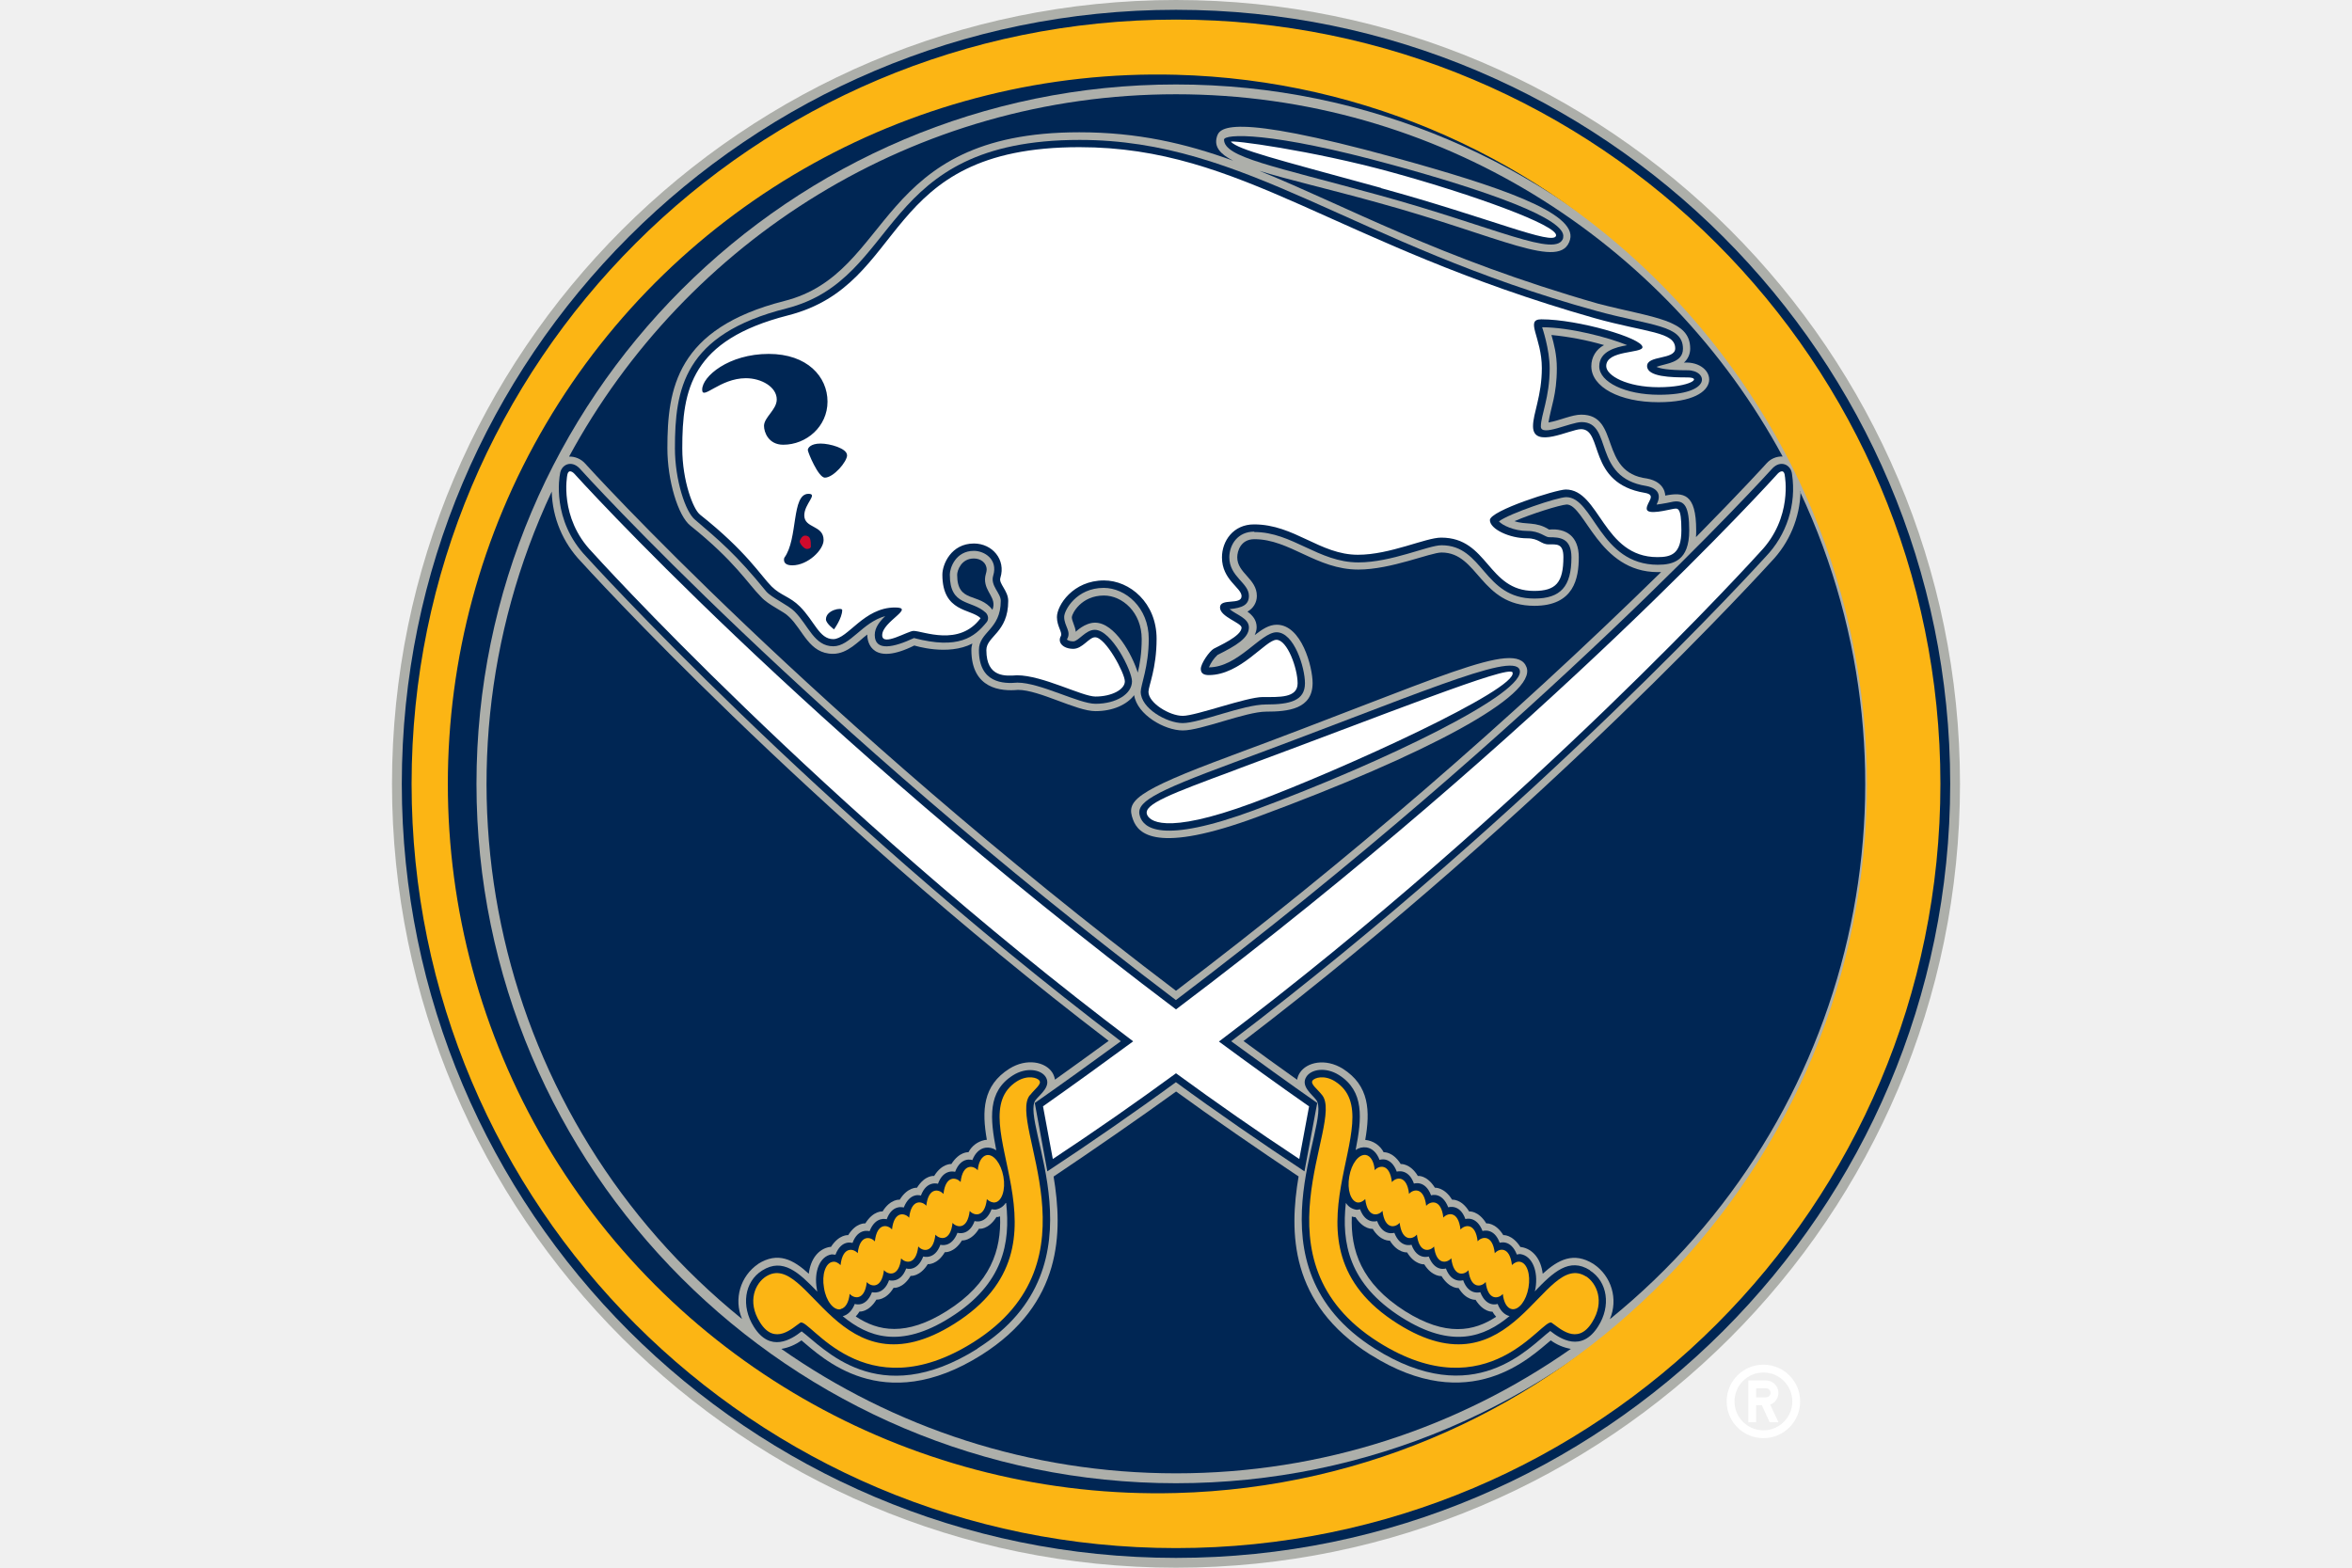
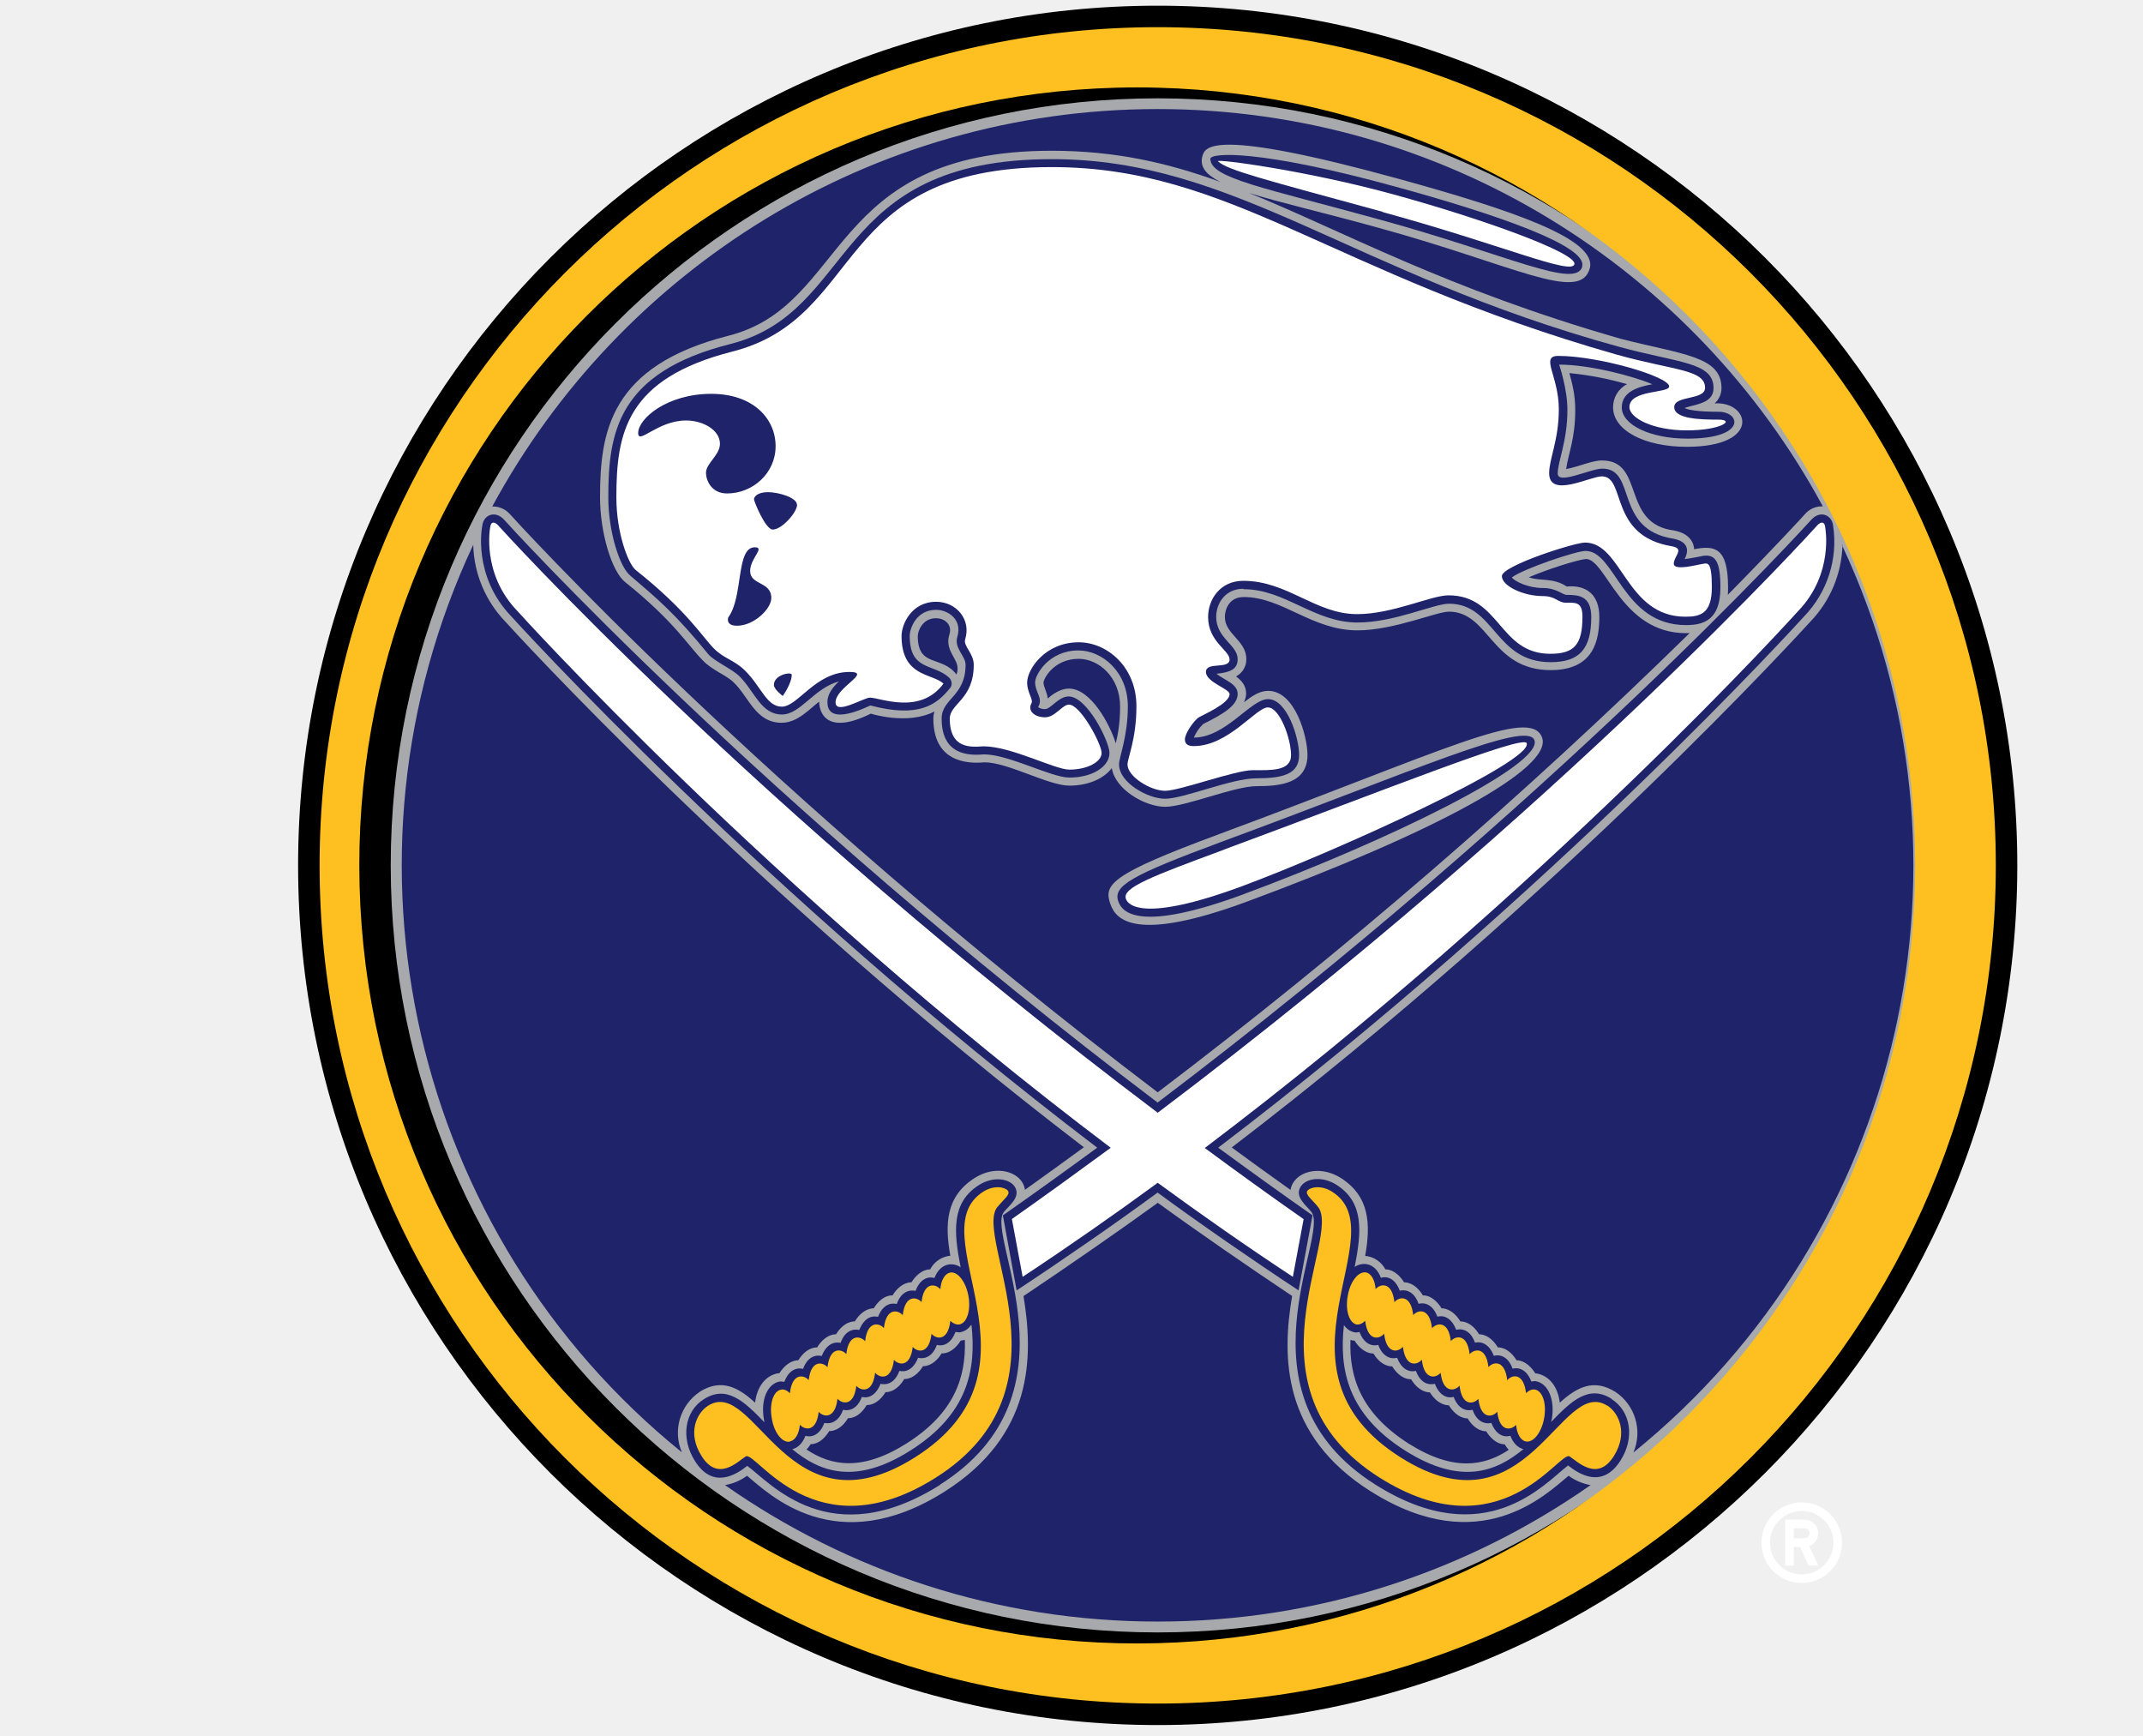
- <svg xmlns="http://www.w3.org/2000/svg" id="Layer_1" viewBox="0 0 24 16">
-   <style>.silver{fill:#adafaa}.bg{fill:#002654}.fg{fill:#fcb514}.st3{fill:#FFF}.st4{fill:#cf0a2c}</style>
-   <path class="silver" d="M20 8c0-4.41-3.59-8-8-8S4 3.59 4 8s3.59 8 8 8 8-3.59 8-8z" />
-   <path class="bg" d="M12 .1C7.644.1 4.1 3.644 4.1 8s3.544 7.9 7.9 7.9 7.9-3.544 7.9-7.9S16.356.1 12 .1z" />
-   <path class="silver" d="M12 .862C8.064.862 4.862 4.064 4.862 8S8.064 15.138 12 15.138 19.138 11.936 19.138 8 15.936.862 12 .862z" />
-   <g id="reg" class="st3">
-     <path d="M17.994 13.928a.374.374 0 1 0 0 .75.374.374 0 0 0 0-.75zm0 .67a.294.294 0 1 1 0-.59.294.294 0 0 1 0 .59z" />
-     <path d="M18.147 14.216a.127.127 0 0 0-.127-.127h-.18v.427h.08v-.174h.058l.08.174h.09l-.085-.18a.128.128 0 0 0 .084-.12zm-.127.046h-.1v-.093h.1c.026 0 .047.02.047.046 0 .025-.02.046-.047.046z" />
+ <svg xmlns="http://www.w3.org/2000/svg" version="1.1" id="Layer_1" x="0px" y="0px" width="435.031px" height="352.309px" viewBox="0 0 435.031 352.309" enable-background="new 0 0 435.031 352.309" xml:space="preserve">
+   <path d="M409.515,175.654c0-96.193-78.307-174.5-174.5-174.5s-174.5,78.307-174.5,174.5s78.307,174.5,174.5,174.5  S409.515,271.847,409.515,175.654z" />
+   <path d="M235.015,3.335C140,3.335,62.696,80.639,62.696,175.654c0,95.016,77.304,172.319,172.319,172.319  c95.016,0,172.319-77.304,172.319-172.319C407.334,80.639,330.031,3.335,235.015,3.335z" />
+   <path fill="#A7A9AC" d="M235.015,19.956c-85.854,0-155.698,69.843-155.698,155.698s69.843,155.697,155.698,155.697  s155.697-69.843,155.697-155.697S320.87,19.956,235.015,19.956z" />
+   <g id="reg">
+     <path fill="#FFFFFF" d="M365.759,304.959c-4.518,0-8.18,3.662-8.18,8.18s3.662,8.18,8.18,8.18s8.18-3.662,8.18-8.18   S370.277,304.959,365.759,304.959z M365.759,319.573c-3.554,0-6.435-2.882-6.435-6.435c0-3.554,2.881-6.435,6.435-6.435   c3.555,0,6.435,2.881,6.435,6.435C372.194,316.691,369.314,319.573,365.759,319.573z" />
+     <path fill="#FFFFFF" d="M369.096,311.24c0-1.529-1.239-2.77-2.77-2.77l0,0H362.4v9.313h1.746v-3.796h1.265l1.744,3.796h1.964   l-1.854-3.926C368.364,313.456,369.094,312.411,369.096,311.24z M366.327,312.244h-2.181v-2.028h2.181   c0.567,0,1.025,0.436,1.025,1.003c0,0.546-0.437,1.004-1.025,1.004V312.244z" />
  </g>
-   <path class="bg" d="M12 10.112a51.815 51.815 0 0 0 4.95-4.273h-.034c-.604 0-.743-.69-.93-.69-.076.006-.36.096-.532.17.113.04.22 0 .353.086.173-.016.303.068.303.282 0 .213-.047.496-.453.496-.555 0-.57-.544-.947-.544-.115 0-.514.174-.85.174-.426 0-.698-.31-1.06-.31-.14 0-.175.122-.175.185 0 .162.2.218.2.394a.18.18 0 0 1-.096.16c.05.037.094.084.094.16 0 .03-.01.056-.02.08.077-.06.146-.106.225-.106.253 0 .366.43.366.595 0 .267-.252.292-.474.292-.207 0-.662.192-.85.192-.187 0-.466-.16-.497-.36-.074.097-.217.163-.395.163-.196 0-.572-.217-.79-.217-.17.016-.476-.007-.476-.408 0-.024.004-.045.01-.065-.25.13-.592.02-.592.02-.422.21-.482-.023-.48-.112-.09.067-.2.197-.35.197-.244 0-.305-.243-.448-.377-.057-.06-.208-.117-.287-.205-.135-.135-.263-.36-.72-.726-.127-.1-.235-.463-.235-.79 0-.607.092-1.223 1.193-1.503 1.125-.284.912-1.722 3.01-1.722.592 0 1.08.112 1.57.29-.134-.068-.194-.142-.167-.24.025-.09.1-.263 1.822.21 1.04.287 1.858.56 1.783.835-.09.326-.708-.034-1.973-.38-.506-.14-.915-.233-1.198-.322.878.355 1.83.89 3.46 1.357.57.147.937.16.937.458a.19.19 0 0 1-.064.143c.326-.022.443.404-.26.404-.397 0-.685-.155-.685-.367a.24.24 0 0 1 .13-.216 2.97 2.97 0 0 0-.537-.103c.025.088.055.2.055.34 0 .272-.062.398-.085.553.12-.022.24-.08.334-.08.403 0 .174.59.672.652.19.036.185.174.185.174.187-.036.316-.022.316.354 0 .024 0 .047-.002.07.46-.467.712-.743.72-.753a.208.208 0 0 1 .164-.07C17.002 2.46 14.672.962 12 .962S6.998 2.46 5.807 4.66a.212.212 0 0 1 .163.07c.026.03 2.34 2.584 6.03 5.382zm.564-2.4c2.1-.777 2.905-1.194 3.013-.902.106.288-1.014.887-2.743 1.526-1.035.383-1.22.174-1.273.028-.067-.184-.008-.278 1.004-.652zM18.373 5.017a1.07 1.07 0 0 1-.3.716c-.028.03-2.292 2.53-5.384 4.892.16.118.357.26.547.395a.18.18 0 0 1 .027-.07c.07-.11.262-.153.44-.042.27.172.28.43.228.726a.237.237 0 0 1 .188.126s.092-.01.174.12c0 0 .097-.008.175.122 0 0 .09-.013.174.12 0 0 .096-.007.175.122 0 0 .095-.01.174.12 0 0 .094-.01.175.122 0 0 .094-.01.174.12 0 0 .09-.01.175.122.003 0 .007-.002.01 0 .12.02.2.126.217.272.158-.144.315-.227.518-.1a.46.46 0 0 1 .167.564 7.028 7.028 0 0 0 1.94-8.447zM15.06 13.266s-.098.01-.176-.12c0 0-.092.01-.175-.122 0 0-.096.008-.176-.12 0 0-.096.008-.175-.122 0 0-.095.01-.176-.12 0 0-.095.01-.175-.12 0 0-.092.01-.176-.12-.004-.002-.008 0-.012 0l-.025-.006c-.013.34.092.68.545.967.414.26.7.207.928.056a.282.282 0 0 1-.038-.052s-.09.01-.173-.122z" />
-   <path class="bg" d="M11.265 6.078c-.232 0-.325.183-.328.22 0 .042.035.093.04.15 0 0 .092-.093.197-.093.203 0 .38.33.436.51.02-.084.04-.196.04-.343 0-.275-.2-.444-.385-.444zM7.735 12.9c.203-.128.36-.045.518.1.017-.147.096-.254.216-.274.003 0 .007.002.01 0 .084-.13.176-.12.176-.12.08-.13.175-.12.175-.12.082-.132.176-.122.176-.122.08-.13.175-.12.175-.12.08-.13.176-.122.176-.122.083-.133.175-.12.175-.12.08-.13.176-.122.176-.122.083-.13.174-.12.174-.12a.24.24 0 0 1 .163-.124c.008-.002.017-.002.025-.003-.052-.296-.043-.554.23-.726.176-.11.368-.07.438.04a.195.195 0 0 1 .027.072c.19-.136.387-.278.548-.396-3.092-2.362-5.356-4.86-5.383-4.89a1.07 1.07 0 0 1-.3-.716 7.025 7.025 0 0 0 1.942 8.445.46.46 0 0 1 .166-.563zM9.99 12.54c-.08.13-.174.12-.174.12-.08.13-.175.12-.175.12-.078.132-.174.122-.174.122-.08.13-.175.12-.175.12-.08.134-.174.122-.174.122-.078.13-.175.12-.175.12-.08.132-.173.122-.173.122a.282.282 0 0 1-.038.05c.228.152.513.206.928-.055.453-.285.557-.625.545-.966l-.025.006c-.004 0-.008-.002-.012 0-.084.132-.175.12-.175.12z" />
-   <path class="bg" d="M13.985 13.827c-.83-.523-.83-1.254-.734-1.82-.39-.26-.903-.614-1.25-.867-.347.252-.86.607-1.25.868.094.565.093 1.296-.735 1.82-1.015.64-1.634.02-1.838-.148a.48.48 0 0 1-.205.087c1.142.8 2.53 1.27 4.028 1.27s2.886-.47 4.028-1.27a.493.493 0 0 1-.205-.087c-.204.167-.822.787-1.838.147zM9.937 5.7c-.13 0-.17.125-.17.166 0 .296.225.177.36.358.047-.124-.076-.176-.076-.312 0-.04.017-.07.017-.098 0-.072-.063-.114-.13-.114z" />
-   <path class="bg" d="M12.8 5.43c.386 0 .655.31 1.06.31.342 0 .712-.175.85-.175.43 0 .425.544.947.544.268 0 .378-.123.378-.42 0-.2-.12-.206-.228-.206-.04 0-.095-.064-.22-.064-.14 0-.26-.06-.292-.098.105-.08.598-.247.687-.247.28 0 .342.69.935.69.158 0 .32-.042.32-.35 0-.24-.045-.312-.163-.294-.09.02-.17.03-.17.03.045-.088.028-.164-.105-.19-.556-.087-.337-.652-.66-.652-.113 0-.416.154-.416.045 0-.115.09-.296.09-.593 0-.197-.077-.42-.077-.42.283 0 .686.106.868.183-.116.02-.285.062-.285.216 0 .162.268.29.61.29.556 0 .496-.25.292-.25-.21 0-.288-.02-.318-.035.097-.036.27-.04.27-.185 0-.244-.323-.232-.88-.385-2.49-.684-3.57-1.746-5.276-1.746-2.074 0-1.807 1.418-2.993 1.72-1.05.264-1.137.826-1.137 1.427 0 .324.108.653.206.73.245.21.414.348.727.733.057.064.22.135.288.203.142.142.2.355.395.355.173 0 .296-.244.53-.308-.056.054-.107.117-.107.192 0 .172.196.128.4.032.456.12.618-.01.74-.16.025-.028.02-.07-.006-.098-.148-.137-.368-.06-.368-.39 0-.065.058-.242.246-.242.107 0 .247.087.197.252-.032.104.077.178.077.258 0 .296-.223.315-.223.502 0 .338.248.346.393.333.232 0 .627.216.796.216.212 0 .373-.1.373-.23 0-.103-.207-.525-.38-.525-.094 0-.166.118-.22.118-.04 0-.06-.014-.064-.02.05-.082-.028-.133-.028-.23 0-.068.126-.296.403-.296.222 0 .46.2.46.52 0 .283-.082.473-.082.54 0 .17.267.32.428.32.176 0 .616-.19.85-.19.25 0 .398-.04.398-.217 0-.158-.11-.52-.29-.52-.16 0-.393.358-.69.358a.37.37 0 0 1 .088-.127c.19-.094.32-.173.32-.28 0-.095-.127-.128-.197-.187.13-.013.197-.043.197-.136 0-.134-.2-.192-.2-.395.002-.13.088-.26.253-.26zM16.224 12.964c-.212-.134-.375.02-.563.216l.007-.028c.03-.18-.033-.332-.15-.352-.013-.003-.027.002-.04.004-.062-.16-.175-.12-.175-.12-.058-.16-.175-.12-.175-.12-.062-.16-.175-.122-.175-.122-.057-.16-.175-.12-.175-.12-.064-.163-.175-.122-.175-.122-.06-.16-.175-.12-.175-.12-.057-.16-.175-.122-.175-.122-.062-.164-.176-.12-.176-.12-.026-.07-.072-.117-.132-.127a.155.155 0 0 0-.112.026c.064-.324.09-.6-.17-.765-.135-.085-.284-.06-.333.018-.06.095.056.177.1.235.176.222-.746 1.69.595 2.537 1.023.645 1.58-.015 1.794-.178.103.082.32.22.488-.046.133-.207.098-.457-.084-.572zm-.823.47c-.254.21-.583.337-1.098.012-.543-.343-.614-.764-.57-1.168.026.037.06.06.103.068.014.003.028-.002.042-.004.06.16.174.12.174.12.06.16.176.12.176.12.062.16.175.122.175.122.058.16.176.12.176.12.064.163.175.122.175.122.06.16.176.12.176.12.057.16.175.122.175.122.063.163.177.12.177.12.025.066.068.112.124.125zM9.974 13.763c1.34-.846.42-2.315.594-2.537.046-.058.162-.14.102-.235-.048-.076-.198-.102-.334-.016-.26.164-.234.44-.17.765a.158.158 0 0 0-.112-.026c-.06.01-.105.057-.132.126 0 0-.114-.043-.176.12 0 0-.118-.037-.175.122 0 0-.115-.038-.174.12 0 0-.11-.04-.175.122 0 0-.117-.038-.174.12 0 0-.113-.037-.175.122 0 0-.116-.038-.174.12 0 0-.113-.04-.174.12-.014 0-.028-.005-.042-.003-.115.02-.18.17-.148.352 0 .01.004.02.005.028-.188-.195-.35-.35-.563-.216-.182.114-.217.365-.085.574.167.268.384.13.488.047.218.16.773.82 1.796.176zm.293-1.485c.044.404-.026.826-.57 1.168-.513.325-.843.198-1.098-.013.055-.013.098-.06.123-.125 0 0 .114.043.176-.12 0 0 .117.036.174-.122 0 0 .116.038.175-.12 0 0 .11.04.174-.122 0 0 .118.038.175-.12 0 0 .112.037.174-.122 0 0 .118.038.175-.12 0 0 .112.04.173-.12.014 0 .028.005.042.003a.152.152 0 0 0 .102-.067z" />
-   <path class="bg" d="M11.437 10.627c-.273.2-.592.43-.878.63l.128.698c.415-.273.917-.62 1.312-.91.395.29.897.637 1.312.91l.13-.698c-.286-.2-.605-.43-.878-.63 3.127-2.377 5.426-4.914 5.453-4.944a1 1 0 0 0 .27-.843c-.01-.098-.116-.148-.2-.06-.027.03-2.365 2.61-6.087 5.427C8.277 7.39 5.94 4.81 5.914 4.78c-.085-.088-.19-.038-.2.06-.004.016-.09.468.27.843.027.03 2.326 2.567 5.453 4.944z" />
-   <path class="bg" d="M12.808 8.265c1.322-.49 2.782-1.2 2.698-1.43-.07-.187-1.107.28-2.915.947-.843.312-1.01.41-.957.555.037.103.198.29 1.175-.072zM15.95 2.426c.053-.19-.8-.485-1.73-.74-1.27-.35-1.732-.32-1.73-.26.004.18.49.265 1.582.566 1.19.327 1.82.65 1.88.434z" />
+   <path fill="#1F246A" d="M235.015,221.722c37.917-28.764,73.979-59.895,107.972-93.205h-0.741c-13.175,0-16.207-15.051-20.286-15.051  c-1.657,0.131-7.853,2.094-11.604,3.708c2.466,0.872,4.8,0,7.7,1.876c3.773-0.35,6.609,1.483,6.609,6.151  c0,4.646-1.025,10.819-9.88,10.819c-12.107,0-12.435-11.866-20.657-11.866c-2.508,0-11.212,3.795-18.541,3.795  c-9.291,0-15.226-6.762-23.121-6.762c-3.054,0-3.817,2.661-3.817,4.035c0,3.534,4.362,4.755,4.362,8.594  c0.007,1.463-0.8,2.808-2.093,3.49c1.09,0.807,2.049,1.832,2.049,3.49c0,0.654-0.218,1.222-0.436,1.745  c1.68-1.309,3.185-2.312,4.907-2.312c5.519,0,7.983,9.379,7.983,12.979c0,5.824-5.496,6.369-10.338,6.369  c-4.516,0-14.441,4.188-18.541,4.188c-4.08,0-10.165-3.49-10.842-7.853c-1.613,2.116-4.732,3.556-8.615,3.556  c-4.275,0-12.477-4.733-17.232-4.733c-3.708,0.349-10.383-0.153-10.383-8.9c0-0.524,0.087-0.981,0.218-1.417  c-5.453,2.835-12.913,0.436-12.913,0.436c-9.205,4.581-10.514-0.502-10.47-2.443c-1.963,1.461-4.362,4.297-7.634,4.297  c-5.322,0-6.653-5.301-9.772-8.224c-1.243-1.308-4.537-2.551-6.261-4.471c-2.944-2.945-5.736-7.853-15.705-15.836  c-2.77-2.181-5.125-10.099-5.125-17.231c0-13.24,2.006-26.677,26.022-32.785c24.539-6.195,19.893-37.561,65.655-37.561  c12.914,0,23.558,2.443,34.246,6.326c-2.924-1.483-4.231-3.097-3.643-5.235c0.545-1.963,2.182-5.737,39.742,4.581  c22.685,6.26,40.528,12.214,38.892,18.213c-1.964,7.111-15.443-0.742-43.036-8.289c-11.037-3.054-19.959-5.082-26.132-7.023  c19.152,7.744,39.917,19.413,75.473,29.6c12.433,3.207,20.438,3.49,20.438,9.99c0.004,1.192-0.505,2.328-1.396,3.119  c7.11-0.479,9.662,8.812-5.672,8.812c-8.659,0-14.941-3.381-14.941-8.005c-0.022-1.98,1.075-3.804,2.835-4.712  c-3.826-1.107-7.748-1.859-11.713-2.246c0.546,1.919,1.2,4.362,1.2,7.416c0,5.933-1.353,8.681-1.854,12.062  c2.618-0.48,5.235-1.745,7.285-1.745c8.791,0,3.797,12.869,14.658,14.222c4.146,0.785,4.035,3.795,4.035,3.795  c4.079-0.786,6.894-0.48,6.894,7.722c0,0.524,0,1.025-0.045,1.527c10.034-10.187,15.531-16.207,15.706-16.425  c0.903-1.02,2.216-1.581,3.576-1.527c-25.913-47.965-76.735-80.641-135.019-80.641S125.909,54.813,99.93,102.801  c1.351-0.035,2.65,0.522,3.555,1.527C104.053,104.982,154.527,160.69,235.015,221.722L235.015,221.722z M247.317,169.372  c45.807-16.948,63.366-26.044,65.722-19.675c2.312,6.282-22.118,19.347-59.832,33.286c-22.576,8.354-26.611,3.795-27.767,0.611  c-1.462-4.015-0.175-6.064,21.899-14.222H247.317z M374.027,110.588c-0.15,5.841-2.484,11.414-6.544,15.617  c-0.61,0.655-49.995,55.186-117.439,106.707c3.49,2.573,7.788,5.671,11.932,8.616c0.087-0.545,0.288-1.065,0.589-1.527  c1.527-2.399,5.716-3.337,9.598-0.915c5.89,3.751,6.108,9.379,4.973,15.835c1.745,0.162,3.288,1.196,4.102,2.748  c0,0,2.007-0.218,3.795,2.618c0,0,2.116-0.174,3.816,2.66c0,0,1.964-0.283,3.796,2.619c0,0,2.095-0.153,3.818,2.66  c0,0,2.071-0.218,3.795,2.617c0,0,2.051-0.218,3.817,2.661c0,0,2.05-0.218,3.795,2.618c0,0,1.963-0.218,3.817,2.661  c0.065,0,0.152-0.044,0.219,0c2.617,0.437,4.361,2.748,4.732,5.933c3.447-3.141,6.871-4.951,11.299-2.181  c4.02,2.687,5.552,7.858,3.644,12.302c54.803-44.374,72.266-120.411,42.315-184.25H374.027z M301.762,290.518  c0,0-2.139,0.219-3.84-2.617c0,0-2.007,0.218-3.817-2.661c0,0-2.094,0.176-3.838-2.618c0,0-2.095,0.175-3.817-2.659  c0,0-2.073,0.217-3.84-2.619c0,0-2.072,0.219-3.816-2.617c0,0-2.008,0.219-3.84-2.617c-0.087-0.043-0.175,0-0.261,0l-0.546-0.131  c-0.284,7.416,2.007,14.833,11.888,21.093c9.029,5.671,15.269,4.515,20.241,1.221c-0.318-0.345-0.596-0.726-0.828-1.134  c0,0-1.963,0.218-3.774-2.661L301.762,290.518z" />
+   <path fill="#1F246A" d="M218.982,133.73c-5.061,0-7.088,3.992-7.153,4.799c0,0.916,0.764,2.029,0.872,3.271  c0,0,2.008-2.028,4.297-2.028c4.428,0,8.289,7.198,9.512,11.124c0.436-1.832,0.871-4.275,0.871-7.482  C227.38,137.417,223.019,133.73,218.982,133.73L218.982,133.73z M141.985,282.536c4.427-2.793,7.852-0.982,11.298,2.181  c0.371-3.206,2.094-5.54,4.711-5.977c0.066,0,0.153,0.044,0.218,0c1.832-2.835,3.839-2.617,3.839-2.617  c1.745-2.836,3.817-2.618,3.817-2.618c1.789-2.879,3.839-2.661,3.839-2.661c1.745-2.835,3.817-2.617,3.817-2.617  c1.745-2.836,3.839-2.66,3.839-2.66c1.811-2.902,3.817-2.619,3.817-2.619c1.745-2.834,3.839-2.66,3.839-2.66  c1.811-2.836,3.795-2.618,3.795-2.618c0.721-1.387,2.026-2.379,3.555-2.704c0.175-0.044,0.371-0.044,0.545-0.065  c-1.134-6.456-0.938-12.085,5.017-15.835c3.839-2.4,8.027-1.527,9.554,0.871c0.299,0.48,0.499,1.014,0.588,1.57  c4.145-2.966,8.442-6.063,11.954-8.637c-67.444-51.522-116.828-106.009-117.417-106.664c-4.06-4.203-6.395-9.776-6.544-15.617  c-29.942,63.835-12.458,139.863,42.36,184.206c-1.901-4.432-0.38-9.589,3.621-12.28L141.985,282.536z M191.172,274.682  c-1.745,2.837-3.795,2.618-3.795,2.618c-1.745,2.835-3.817,2.616-3.817,2.616c-1.702,2.88-3.796,2.662-3.796,2.662  c-1.745,2.837-3.817,2.617-3.817,2.617c-1.745,2.923-3.795,2.661-3.795,2.661c-1.701,2.836-3.817,2.618-3.817,2.618  c-1.745,2.879-3.774,2.661-3.774,2.661c-0.234,0.393-0.513,0.759-0.829,1.091c4.974,3.315,11.19,4.492,20.242-1.2  c9.881-6.216,12.149-13.633,11.888-21.071l-0.545,0.132c-0.087,0-0.174-0.044-0.262,0c-1.833,2.879-3.817,2.617-3.817,2.617  L191.172,274.682z" />
+   <path fill="#1F246A" d="M278.313,302.756c-18.104-11.408-18.104-27.353-16.011-39.698c-8.507-5.671-19.696-13.394-27.266-18.912  c-7.568,5.496-18.758,13.241-27.266,18.934c2.05,12.324,2.029,28.269-16.031,39.698c-22.141,13.959-35.642,0.437-40.092-3.229  c-1.321,0.976-2.853,1.625-4.472,1.897c24.91,17.451,55.186,27.702,87.86,27.702c32.676,0,62.951-10.251,87.86-27.702  c-1.614-0.282-3.145-0.932-4.471-1.897c-4.45,3.644-17.931,17.166-40.092,3.207H278.313z M190.016,125.486  c-2.836,0-3.708,2.727-3.708,3.621c0,6.457,4.908,3.861,7.852,7.809c1.025-2.705-1.658-3.839-1.658-6.806  c0-0.873,0.371-1.526,0.371-2.138c0-1.57-1.375-2.486-2.836-2.486H190.016z" />
+   <path fill="#1F246A" d="M252.465,119.596c8.42,0,14.286,6.762,23.121,6.762c7.46,0,15.53-3.817,18.541-3.817  c9.379,0,9.27,11.866,20.657,11.866c5.845,0,8.244-2.682,8.244-9.161c0-4.362-2.617-4.493-4.974-4.493  c-0.873,0-2.072-1.396-4.799-1.396c-3.054,0-5.671-1.31-6.368-2.138c2.29-1.745,13.043-5.388,14.984-5.388  c6.107,0,7.46,15.051,20.395,15.051c3.446,0,6.98-0.916,6.98-7.634c0-5.235-0.981-6.806-3.556-6.413  c-1.963,0.436-3.709,0.654-3.709,0.654c0.982-1.919,0.611-3.577-2.289-4.144c-12.129-1.898-7.352-14.222-14.396-14.222  c-2.465,0-9.074,3.359-9.074,0.982c0-2.509,1.963-6.457,1.963-12.935c0-4.297-1.68-9.162-1.68-9.162  c6.173,0,14.964,2.312,18.934,3.992c-2.53,0.436-6.216,1.353-6.216,4.711c0,3.534,5.845,6.325,13.305,6.325  c12.128,0,10.819-5.453,6.37-5.453c-4.581,0-6.282-0.436-6.938-0.763c2.116-0.785,5.89-0.872,5.89-4.035  c0-5.323-7.046-5.061-19.195-8.398c-54.312-14.92-77.87-38.084-115.082-38.084c-45.239,0-39.415,30.93-65.285,37.518  c-22.903,5.758-24.801,18.017-24.801,31.126c0,7.067,2.356,14.244,4.494,15.923c5.344,4.581,9.03,7.59,15.857,15.988  c1.244,1.396,4.799,2.945,6.282,4.428c3.098,3.097,4.363,7.744,8.616,7.744c3.774,0,6.457-5.323,11.561-6.719  c-1.222,1.179-2.333,2.553-2.333,4.188c0,3.751,4.275,2.792,8.725,0.698c9.946,2.618,13.48-0.218,16.142-3.49  c0.545-0.61,0.436-1.527-0.131-2.137c-3.229-2.988-8.027-1.309-8.027-8.507c0-1.418,1.265-5.279,5.366-5.279  c2.334,0,5.388,1.897,4.297,5.497c-0.698,2.269,1.68,3.882,1.68,5.627c0,6.457-4.864,6.871-4.864,10.95  c0,7.373,5.409,7.547,8.572,7.264c5.061,0,13.676,4.711,17.363,4.711c4.623,0,8.137-2.181,8.137-5.017  c0-2.247-4.516-11.451-8.29-11.451c-2.05,0-3.62,2.573-4.798,2.573c-0.873,0-1.309-0.305-1.396-0.436  c1.091-1.789-0.611-2.901-0.611-5.018c0-1.482,2.75-6.456,8.791-6.456c4.842,0,10.034,4.363,10.034,11.342  c0,6.173-1.79,10.317-1.79,11.779c0,3.708,5.824,6.98,9.338,6.98c3.838,0,13.436-4.145,18.539-4.145  c5.453,0,8.682-0.872,8.682-4.733c0-3.447-2.398-11.343-6.325-11.343c-3.49,0-8.573,7.81-15.05,7.81  c0.438-1.049,1.091-1.992,1.919-2.771c4.144-2.051,6.979-3.774,6.979-6.108c0-2.072-2.77-2.792-4.297-4.078  c2.836-0.284,4.297-0.938,4.297-2.967c0-2.923-4.362-4.188-4.362-8.615c0.043-2.836,1.919-5.672,5.519-5.672L252.465,119.596z   M327.151,283.931c-4.624-2.923-8.18,0.437-12.28,4.711l0.152-0.61c0.654-3.926-0.72-7.241-3.271-7.678  c-0.283-0.065-0.589,0.044-0.872,0.087c-1.353-3.49-3.817-2.617-3.817-2.617c-1.265-3.49-3.818-2.618-3.818-2.618  c-1.352-3.49-3.816-2.66-3.816-2.66c-1.243-3.489-3.817-2.618-3.817-2.618c-1.396-3.555-3.816-2.661-3.816-2.661  c-1.31-3.49-3.817-2.617-3.817-2.617c-1.243-3.489-3.818-2.661-3.818-2.661c-1.352-3.577-3.838-2.617-3.838-2.617  c-0.567-1.527-1.57-2.552-2.879-2.771c-0.857-0.131-1.732,0.072-2.443,0.567c1.396-7.067,1.963-13.088-3.708-16.687  c-2.945-1.854-6.195-1.31-7.265,0.393c-1.309,2.072,1.223,3.86,2.182,5.125c3.84,4.843-16.271,36.863,12.979,55.339  c22.313,14.07,34.463-0.326,39.132-3.883c2.246,1.789,6.979,4.799,10.644-1.003c2.9-4.516,2.137-9.969-1.832-12.478L327.151,283.931  z M309.2,294.184c-5.541,4.579-12.717,7.35-23.95,0.261c-11.845-7.481-13.394-16.665-12.433-25.478  c0.566,0.807,1.308,1.31,2.246,1.484c0.305,0.064,0.61-0.044,0.915-0.089c1.31,3.49,3.797,2.619,3.797,2.619  c1.309,3.49,3.839,2.617,3.839,2.617c1.352,3.489,3.816,2.66,3.816,2.66c1.266,3.49,3.839,2.618,3.839,2.618  c1.396,3.556,3.817,2.661,3.817,2.661c1.309,3.49,3.839,2.617,3.839,2.617c1.244,3.49,3.817,2.661,3.817,2.661  c1.374,3.556,3.862,2.617,3.862,2.617c0.544,1.44,1.481,2.444,2.703,2.727L309.2,294.184z M190.823,301.359  c29.228-18.453,9.161-50.495,12.957-55.338c1.003-1.266,3.534-3.054,2.225-5.126c-1.047-1.658-4.318-2.225-7.285-0.35  c-5.671,3.578-5.104,9.598-3.708,16.688c-0.715-0.49-1.586-0.692-2.443-0.567c-1.309,0.218-2.291,1.243-2.879,2.748  c0,0-2.487-0.938-3.839,2.618c0,0-2.574-0.808-3.817,2.661c0,0-2.508-0.829-3.795,2.617c0,0-2.399-0.873-3.817,2.661  c0,0-2.552-0.829-3.795,2.618c0,0-2.465-0.807-3.817,2.66c0,0-2.53-0.829-3.795,2.618c0,0-2.465-0.873-3.795,2.616  c-0.306,0-0.611-0.108-0.917-0.064c-2.508,0.437-3.926,3.708-3.228,7.677c0,0.219,0.087,0.438,0.108,0.611  c-4.101-4.253-7.634-7.634-12.28-4.712c-3.97,2.487-4.733,7.963-1.854,12.521c3.642,5.847,8.376,2.836,10.645,1.025  c4.755,3.49,16.861,17.887,39.175,3.839L190.823,301.359z M197.214,268.968c0.96,8.812-0.567,18.018-12.434,25.478  c-11.19,7.089-18.388,4.318-23.95-0.284c1.2-0.282,2.137-1.308,2.683-2.727c0,0,2.486,0.938,3.839-2.617  c0,0,2.551,0.785,3.795-2.661c0,0,2.53,0.829,3.817-2.617c0,0,2.399,0.872,3.795-2.661c0,0,2.574,0.829,3.818-2.618  c0,0,2.443,0.808,3.795-2.66c0,0,2.574,0.829,3.817-2.617c0,0,2.443,0.871,3.773-2.619c0.306,0,0.611,0.11,0.917,0.067  c0.913-0.156,1.72-0.686,2.225-1.463H197.214z" />
+   <path fill="#1F246A" d="M222.735,232.955c-5.955,4.363-12.914,9.38-19.152,13.743l2.792,15.225  c9.052-5.955,20.002-13.523,28.618-19.849c8.615,6.325,19.564,13.894,28.618,19.849l2.835-15.225  c-6.238-4.363-13.196-9.38-19.151-13.743c68.207-51.848,118.354-107.186,118.943-107.84c4.717-4.879,6.894-11.676,5.89-18.388  c-0.218-2.137-2.529-3.228-4.362-1.308c-0.588,0.654-51.586,56.93-132.772,118.376c-81.187-61.446-132.162-117.723-132.729-118.376  c-1.854-1.92-4.144-0.829-4.362,1.308c-0.087,0.349-1.963,10.208,5.889,18.388C104.38,125.769,154.527,181.107,222.735,232.955z" />
+   <path fill="#1F246A" d="M252.638,181.434c28.838-10.688,60.684-26.175,58.852-31.191c-1.526-4.079-24.146,6.107-63.584,20.656  c-18.387,6.806-22.03,8.944-20.874,12.106c0.807,2.247,4.319,6.326,25.63-1.57H252.638z M321.174,54.071  c1.155-4.144-17.449-10.579-37.734-16.141c-27.703-7.635-37.78-6.98-37.737-5.672c0.088,3.926,10.689,5.781,34.508,12.346  c25.957,7.133,39.698,14.178,41.008,9.466H321.174z" />
  <g>
-     <path class="fg" d="M12 .2A7.8 7.8 0 1 0 19.8 8 7.8 7.8 0 0 0 12 .2zm0 15.038A7.24 7.24 0 1 1 12 .763a7.24 7.24 0 0 1 0 14.475z" />
-     <path class="fg" d="M13.848 12.272c.028.005.057-.008.083-.034.023.197.136.17.176.12.023.198.135.17.175.122.024.197.136.17.176.12.022.197.135.17.175.122.023.196.136.168.176.12.023.198.135.17.175.122.023.197.136.17.176.12.022.197.135.17.175.122.008.084.042.146.092.155.07.013.147-.085.17-.22s-.015-.25-.086-.263c-.028-.005-.057.008-.083.033-.023-.197-.135-.17-.175-.12-.022-.197-.135-.17-.175-.122-.022-.196-.135-.168-.175-.12-.022-.198-.135-.17-.175-.122-.022-.196-.135-.168-.175-.12-.023-.198-.135-.17-.175-.122-.022-.197-.135-.17-.175-.12-.022-.198-.135-.17-.175-.122-.007-.084-.04-.146-.09-.155-.072-.012-.148.087-.17.22-.024.134.015.252.085.265zM8.578 13.36c.05-.01.084-.07.092-.155.04.048.153.076.175-.12.04.047.152.075.175-.122.04.048.153.075.175-.12.04.047.153.075.175-.122.04.05.153.077.175-.12.04.047.153.076.175-.12.04.047.152.075.175-.122.04.048.153.076.175-.12.026.024.056.037.083.033.07-.01.11-.13.086-.263-.024-.134-.1-.232-.17-.22-.05.01-.085.07-.092.155-.04-.048-.153-.076-.175.12-.04-.047-.153-.075-.175.122-.04-.048-.153-.076-.175.12-.04-.047-.153-.075-.175.122-.04-.047-.153-.076-.175.12-.04-.047-.153-.075-.175.122-.04-.047-.153-.075-.175.12-.04-.047-.153-.075-.175.122-.026-.026-.055-.04-.083-.033-.07.012-.11.13-.086.264.02.134.097.232.168.22z" />
-     <path class="fg" d="M16.184 13.028c-.44-.278-.737 1.23-1.922.482-1.307-.824-.025-2.086-.64-2.474-.105-.066-.207-.04-.23-.006-.02.036.046.08.1.148.227.288-.742 1.69.574 2.52 1.126.71 1.674-.256 1.767-.198.075.048.26.24.412-.003.136-.216.045-.402-.06-.47zM10.51 11.178c.052-.067.12-.112.097-.148-.022-.034-.124-.06-.23.006-.613.388.67 1.65-.638 2.474-1.186.748-1.483-.76-1.923-.482-.106.067-.198.253-.06.47.152.242.335.05.41.002.094-.058.642.908 1.768.198 1.315-.83.346-2.232.574-2.52z" />
+     <path fill="#FEC020" d="M235.015,5.517c-93.964,0-170.137,76.173-170.137,170.137c0,93.965,76.173,170.138,170.137,170.138   c93.965,0,170.138-76.173,170.138-170.138l0,0C405.153,81.69,328.98,5.517,235.015,5.517z M235.015,333.533   c-87.188,2.291-159.726-66.531-162.018-153.719C70.706,92.626,139.528,20.089,226.716,17.797c2.766-0.073,5.533-0.073,8.299,0   c87.188,2.292,156.011,74.829,153.719,162.017C386.527,263.78,318.981,331.326,235.015,333.533L235.015,333.533z" />
+     <path fill="#FEC020" d="M275.325,268.837c0.61,0.109,1.242-0.174,1.81-0.741c0.502,4.298,2.968,3.709,3.84,2.618   c0.502,4.317,2.944,3.707,3.818,2.66c0.521,4.298,2.965,3.709,3.838,2.617c0.479,4.298,2.943,3.709,3.817,2.662   c0.501,4.274,2.966,3.664,3.84,2.616c0.501,4.319,2.944,3.709,3.816,2.662c0.502,4.297,2.966,3.708,3.839,2.617   c0.479,4.297,2.945,3.708,3.817,2.661c0.173,1.832,0.915,3.185,2.007,3.381c1.527,0.284,3.206-1.854,3.708-4.799   c0.501-2.944-0.327-5.453-1.876-5.737c-0.61-0.107-1.244,0.176-1.811,0.721c-0.503-4.297-2.945-3.708-3.818-2.617   c-0.479-4.297-2.944-3.708-3.816-2.661c-0.48-4.275-2.944-3.665-3.817-2.618c-0.479-4.318-2.944-3.708-3.817-2.66   c-0.479-4.275-2.945-3.665-3.816-2.618c-0.503-4.318-2.945-3.708-3.818-2.66c-0.479-4.298-2.944-3.709-3.816-2.619   c-0.48-4.318-2.944-3.707-3.817-2.66c-0.152-1.832-0.872-3.185-1.963-3.381c-1.57-0.262-3.229,1.897-3.708,4.799   c-0.523,2.922,0.328,5.496,1.854,5.78L275.325,268.837z M160.373,292.569c1.091-0.219,1.833-1.527,2.007-3.381   c0.873,1.046,3.337,1.657,3.817-2.617c0.873,1.025,3.316,1.636,3.817-2.661c0.873,1.047,3.338,1.636,3.817-2.619   c0.873,1.026,3.337,1.637,3.817-2.659c0.873,1.09,3.337,1.679,3.817-2.618c0.873,1.025,3.337,1.658,3.817-2.617   c0.873,1.024,3.316,1.635,3.818-2.661c0.873,1.048,3.337,1.658,3.817-2.618c0.567,0.524,1.221,0.808,1.81,0.72   c1.527-0.218,2.4-2.836,1.876-5.736c-0.524-2.923-2.182-5.061-3.708-4.799c-1.091,0.219-1.854,1.527-2.007,3.382   c-0.872-1.048-3.337-1.659-3.817,2.616c-0.873-1.025-3.337-1.636-3.817,2.662c-0.873-1.048-3.337-1.658-3.818,2.616   c-0.872-1.024-3.337-1.635-3.817,2.662c-0.873-1.025-3.337-1.658-3.817,2.617c-0.872-1.025-3.337-1.636-3.817,2.662   c-0.873-1.025-3.337-1.636-3.817,2.616c-0.872-1.025-3.337-1.636-3.817,2.661c-0.567-0.566-1.199-0.871-1.81-0.72   c-1.527,0.262-2.399,2.836-1.876,5.759c0.437,2.923,2.116,5.061,3.665,4.799L160.373,292.569z" />
+     <path fill="#FEC020" d="M326.28,285.327c-9.599-6.063-16.077,26.83-41.925,10.514c-28.51-17.973-0.545-45.501-13.959-53.964   c-2.292-1.438-4.517-0.872-5.019-0.132c-0.435,0.786,1.004,1.746,2.182,3.229c4.952,6.281-16.185,36.862,12.521,54.968   c24.562,15.487,36.515-5.584,38.543-4.319c1.637,1.047,5.67,5.235,8.986-0.064c2.967-4.713,0.981-8.769-1.308-10.253   L326.28,285.327z M202.515,244.974c1.134-1.462,2.617-2.443,2.116-3.229c-0.479-0.74-2.705-1.307-5.017,0.132   c-13.371,8.463,14.615,35.991-13.916,53.964c-25.87,16.316-32.348-16.577-41.945-10.514c-2.312,1.463-4.319,5.519-1.309,10.253   c3.315,5.278,7.307,1.09,8.943,0.043c2.05-1.265,14.003,19.807,38.564,4.319c28.684-18.105,7.548-48.687,12.521-54.968H202.515z" />
  </g>
  <g>
-     <path class="st3" d="M18.212 4.85c-.012-.077-.07-.018-.07-.018S15.798 7.438 12 10.302c-3.797-2.864-6.142-5.47-6.142-5.47s-.058-.06-.07.02c0 0-.085.43.252.78 0 0 2.327 2.584 5.523 4.996-.3.22-.606.442-.92.663l.1.538c.43-.284.85-.577 1.257-.875.408.298.828.592 1.258.875l.1-.537c-.315-.22-.622-.442-.92-.662 3.194-2.412 5.522-4.996 5.522-4.996.337-.35.252-.78.252-.78z" />
-     <path class="st3" d="M7.14 5.25c.48.38.623.626.734.736.094.093.186.102.288.204.15.15.198.333.34.333.15 0 .312-.323.63-.323.215 0-.13.143-.13.283 0 .12.262-.044.32-.044.095 0 .466.165.684-.13-.1-.098-.39-.058-.39-.444 0-.106.09-.318.322-.318.187 0 .328.164.27.35-.02.06.08.13.08.236 0 .324-.223.36-.223.502 0 .286.202.264.313.257.26 0 .664.217.8.217.167 0 .3-.072.3-.155s-.196-.45-.304-.45c-.062 0-.128.118-.222.118-.104 0-.164-.065-.127-.13.02-.037-.04-.097-.04-.194 0-.12.164-.374.48-.374.263 0 .537.228.537.595 0 .306-.083.482-.083.542 0 .113.214.245.35.245s.65-.192.816-.192.356.012.356-.14-.105-.444-.216-.444-.365.36-.69.36c-.04 0-.082-.01-.082-.063 0-.055.087-.18.132-.206s.284-.128.284-.215c0-.05-.22-.11-.22-.206 0-.1.22-.02.22-.116 0-.086-.2-.165-.2-.395 0-.166.114-.337.327-.337.413 0 .672.31 1.06.31.33 0 .69-.175.85-.175.482 0 .47.544.947.544.223 0 .3-.084.3-.345 0-.142-.068-.13-.15-.13s-.096-.062-.22-.062c-.18 0-.38-.094-.38-.186 0-.096.676-.312.774-.312.347 0 .38.69.935.69.14 0 .245-.03.245-.275s-.04-.223-.084-.217-.27.07-.27-.002c0-.07.107-.14-.02-.162-.59-.098-.42-.65-.65-.65-.11 0-.49.207-.49-.03 0-.132.09-.31.09-.594 0-.312-.177-.497-.005-.497.375 0 1.032.192 1.032.284 0 .066-.37.028-.37.193 0 .098.212.216.535.216s.453-.1.292-.1-.41-.005-.41-.116c0-.112.287-.062.287-.18 0-.172-.292-.16-.826-.31-2.66-.758-3.584-1.744-5.254-1.744-2.055 0-1.726 1.4-2.974 1.717-.987.252-1.078.756-1.078 1.357 0 .337.114.622.177.672zm.945.52c-.11 0-.082-.077-.082-.077.143-.193.07-.653.247-.653.1 0-.043.102-.043.22 0 .135.197.096.197.252 0 .1-.16.258-.32.258zm.425.653s-.082-.06-.082-.102c0-.097.166-.125.166-.095 0 .083-.084.198-.084.198zm.134-1.778c0 .068-.14.23-.227.23-.067 0-.174-.26-.174-.282s.03-.066.13-.066c.097 0 .27.05.27.118zm-.8-1.033c.394 0 .6.233.6.487s-.215.44-.452.44c-.15 0-.196-.128-.196-.192 0-.088.13-.165.13-.27 0-.128-.157-.217-.315-.217-.266 0-.446.23-.446.117 0-.135.27-.365.68-.365zM12.617 7.854c-.676.25-.95.354-.913.458.02.057.16.222 1.078-.117.914-.34 2.715-1.164 2.652-1.332-.03-.083-1.303.43-2.817.99zM14.092 1.92c1.115.306 1.758.59 1.786.486s-.858-.423-1.677-.648c-.817-.225-1.667-.336-1.64-.31.086.082.416.165 1.532.47z" />
+     <path fill="#FFFFFF" d="M370.514,106.945c-0.262-1.679-1.527-0.393-1.527-0.393s-51.128,56.843-133.972,119.315   c-82.822-62.472-133.973-119.315-133.973-119.315s-1.265-1.309-1.527,0.436c0,0-1.854,9.379,5.497,17.014   c0,0,50.758,56.363,120.47,108.974c-6.544,4.8-13.218,9.643-20.067,14.463l2.181,11.734c9.379-6.193,18.542-12.586,27.418-19.086   c8.9,6.5,18.061,12.914,27.439,19.086l2.182-11.713c-6.871-4.799-13.567-9.642-20.067-14.439   c69.67-52.612,120.449-108.976,120.449-108.976c7.351-7.634,5.496-17.014,5.496-17.014V106.945z" />
+     <path fill="#FFFFFF" d="M129.006,115.67c10.471,8.289,13.59,13.654,16.011,16.054c2.05,2.029,4.057,2.225,6.282,4.45   c3.272,3.271,4.319,7.264,7.416,7.264c3.272,0,6.805-7.045,13.742-7.045c4.69,0-2.836,3.119-2.836,6.172   c0,2.618,5.715-0.96,6.98-0.96c2.072,0,10.165,3.6,14.92-2.835c-2.181-2.138-8.507-1.266-8.507-9.685   c0-2.312,1.963-6.936,7.023-6.936c4.079,0,7.155,3.577,5.89,7.634c-0.437,1.309,1.745,2.836,1.745,5.148   c0,7.067-4.864,7.853-4.864,10.95c0,6.238,4.406,5.758,6.827,5.606c5.671,0,14.483,4.732,17.45,4.732   c3.643,0,6.543-1.57,6.543-3.38c0-1.811-4.275-9.816-6.631-9.816c-1.352,0-2.792,2.574-4.842,2.574   c-2.269,0-3.578-1.418-2.77-2.835c0.436-0.807-0.873-2.116-0.873-4.231c0-2.618,3.577-8.158,10.469-8.158   c5.737,0,11.715,4.973,11.715,12.979c0,6.675-1.811,10.513-1.811,11.823c0,2.464,4.668,5.343,7.635,5.343   c2.966,0,14.178-4.188,17.798-4.188c3.621,0,7.766,0.261,7.766-3.054c0-3.316-2.29-9.685-4.711-9.685   c-2.422,0-7.962,7.852-15.051,7.852c-0.873,0-1.789-0.218-1.789-1.375c0-1.2,1.897-3.926,2.88-4.493   c0.98-0.567,6.193-2.792,6.193-4.689c0-1.091-4.799-2.4-4.799-4.493c0-2.182,4.799-0.437,4.799-2.531   c0-1.875-4.361-3.599-4.361-8.616c0-3.62,2.486-7.351,7.133-7.351c9.008,0,14.656,6.762,23.121,6.762   c7.198,0,15.051-3.817,18.54-3.817c10.514,0,10.252,11.866,20.656,11.866c4.864,0,6.544-1.833,6.544-7.525   c0-3.098-1.483-2.836-3.271-2.836s-2.094-1.352-4.799-1.352c-3.927,0-8.289-2.05-8.289-4.057c0-2.094,14.745-6.806,16.883-6.806   c7.569,0,8.289,15.051,20.395,15.051c3.055,0,5.346-0.655,5.346-5.999c0-5.344-0.874-4.864-1.834-4.733   c-0.96,0.131-5.889,1.527-5.889-0.043c0-1.527,2.334-3.054-0.436-3.533c-12.87-2.138-9.162-14.179-14.179-14.179   c-2.399,0-10.688,4.515-10.688-0.654c0-2.879,1.964-6.762,1.964-12.957c0-6.806-3.862-10.841-0.109-10.841   c8.18,0,22.51,4.188,22.51,6.195c0,1.439-8.07,0.61-8.07,4.21c0,2.137,4.625,4.711,11.67,4.711c7.046,0,9.88-2.181,6.368-2.181   s-8.942-0.108-8.942-2.53c0-2.443,6.261-1.353,6.261-3.927c0-3.751-6.369-3.49-18.018-6.762   c-58.021-16.534-78.176-38.041-114.604-38.041c-44.824,0-37.647,30.538-64.87,37.452c-21.529,5.497-23.514,16.49-23.514,29.6   c0,7.351,2.486,13.567,3.86,14.658L129.006,115.67z M149.62,127.012c-2.4,0-1.789-1.679-1.789-1.679   c3.119-4.21,1.527-14.244,5.388-14.244c2.181,0-0.938,2.225-0.938,4.799c0,2.944,4.297,2.094,4.297,5.497   c0,2.181-3.49,5.627-6.98,5.627H149.62z M158.89,141.256c0,0-1.789-1.309-1.789-2.226c0-2.115,3.621-2.727,3.621-2.072   c0,1.811-1.832,4.319-1.832,4.319V141.256z M161.812,102.473c0,1.483-3.054,5.017-4.952,5.017c-1.461,0-3.795-5.671-3.795-6.151   c0-0.48,0.655-1.44,2.836-1.44c2.115,0,5.889,1.09,5.889,2.574H161.812z M144.362,79.941c8.594,0,13.087,5.082,13.087,10.623   c0,5.541-4.689,9.597-9.859,9.597c-3.272,0-4.276-2.792-4.276-4.188c0-1.92,2.836-3.6,2.836-5.89c0-2.792-3.424-4.733-6.871-4.733   c-5.803,0-9.729,5.017-9.729,2.552c0-2.944,5.889-7.961,14.832-7.961H144.362z M248.474,172.469   c-14.746,5.453-20.723,7.722-19.915,9.99c0.436,1.243,3.489,4.843,23.515-2.552c19.936-7.417,59.221-25.39,57.847-29.055   c-0.656-1.81-28.423,9.379-61.446,21.595V172.469z M280.646,43.034c24.322,6.675,38.347,12.87,38.957,10.601   c0.611-2.269-18.714-9.227-36.578-14.135c-17.821-4.908-36.361-7.329-35.772-6.762c1.875,1.789,9.073,3.599,33.415,10.252   L280.646,43.034z" />
  </g>
-   <path class="st4" d="M8.212 5.467c-.027 0-.052.045-.052.06 0 .018.042.076.074.076.018 0 .04-.008.04-.024 0-.066-.002-.113-.062-.113z" />
+   <path fill="#1F246A" d="M152.389,120.404c-0.589,0-1.134,0.981-1.134,1.308c0,0.393,0.916,1.658,1.613,1.658  c0.393,0,0.873-0.175,0.873-0.523c0-1.44-0.043-2.465-1.353-2.465V120.404z" />
</svg>
